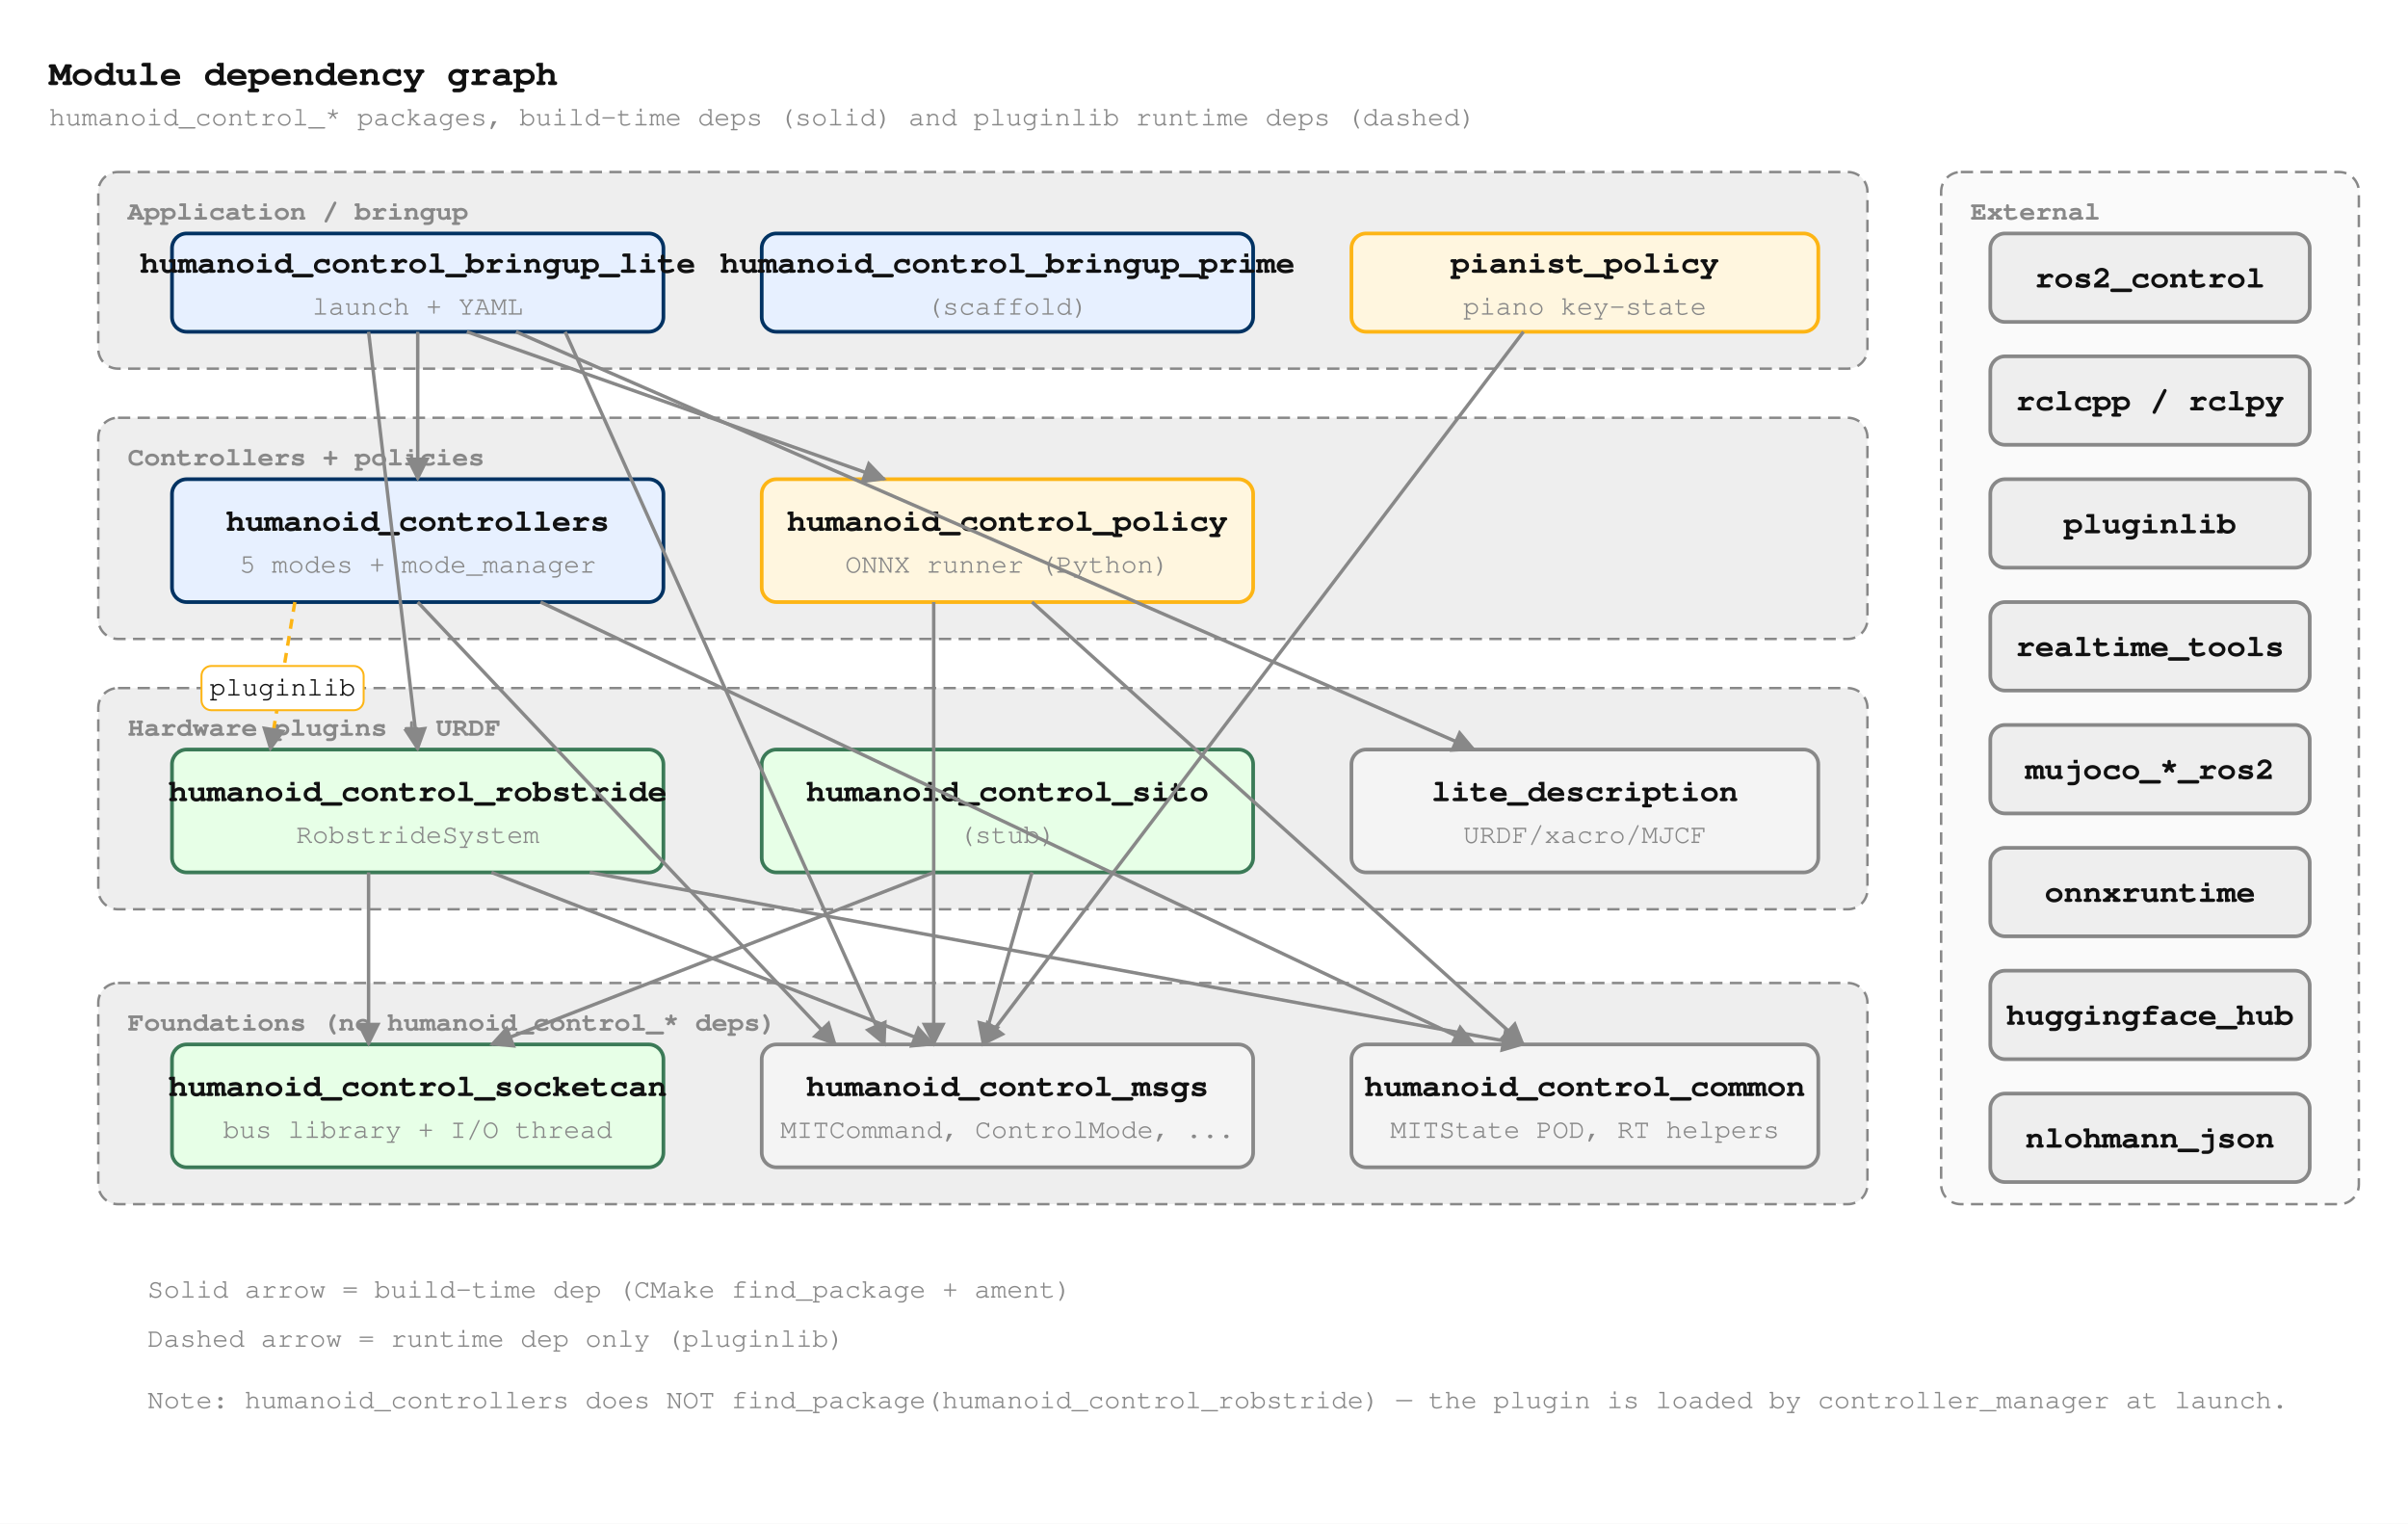
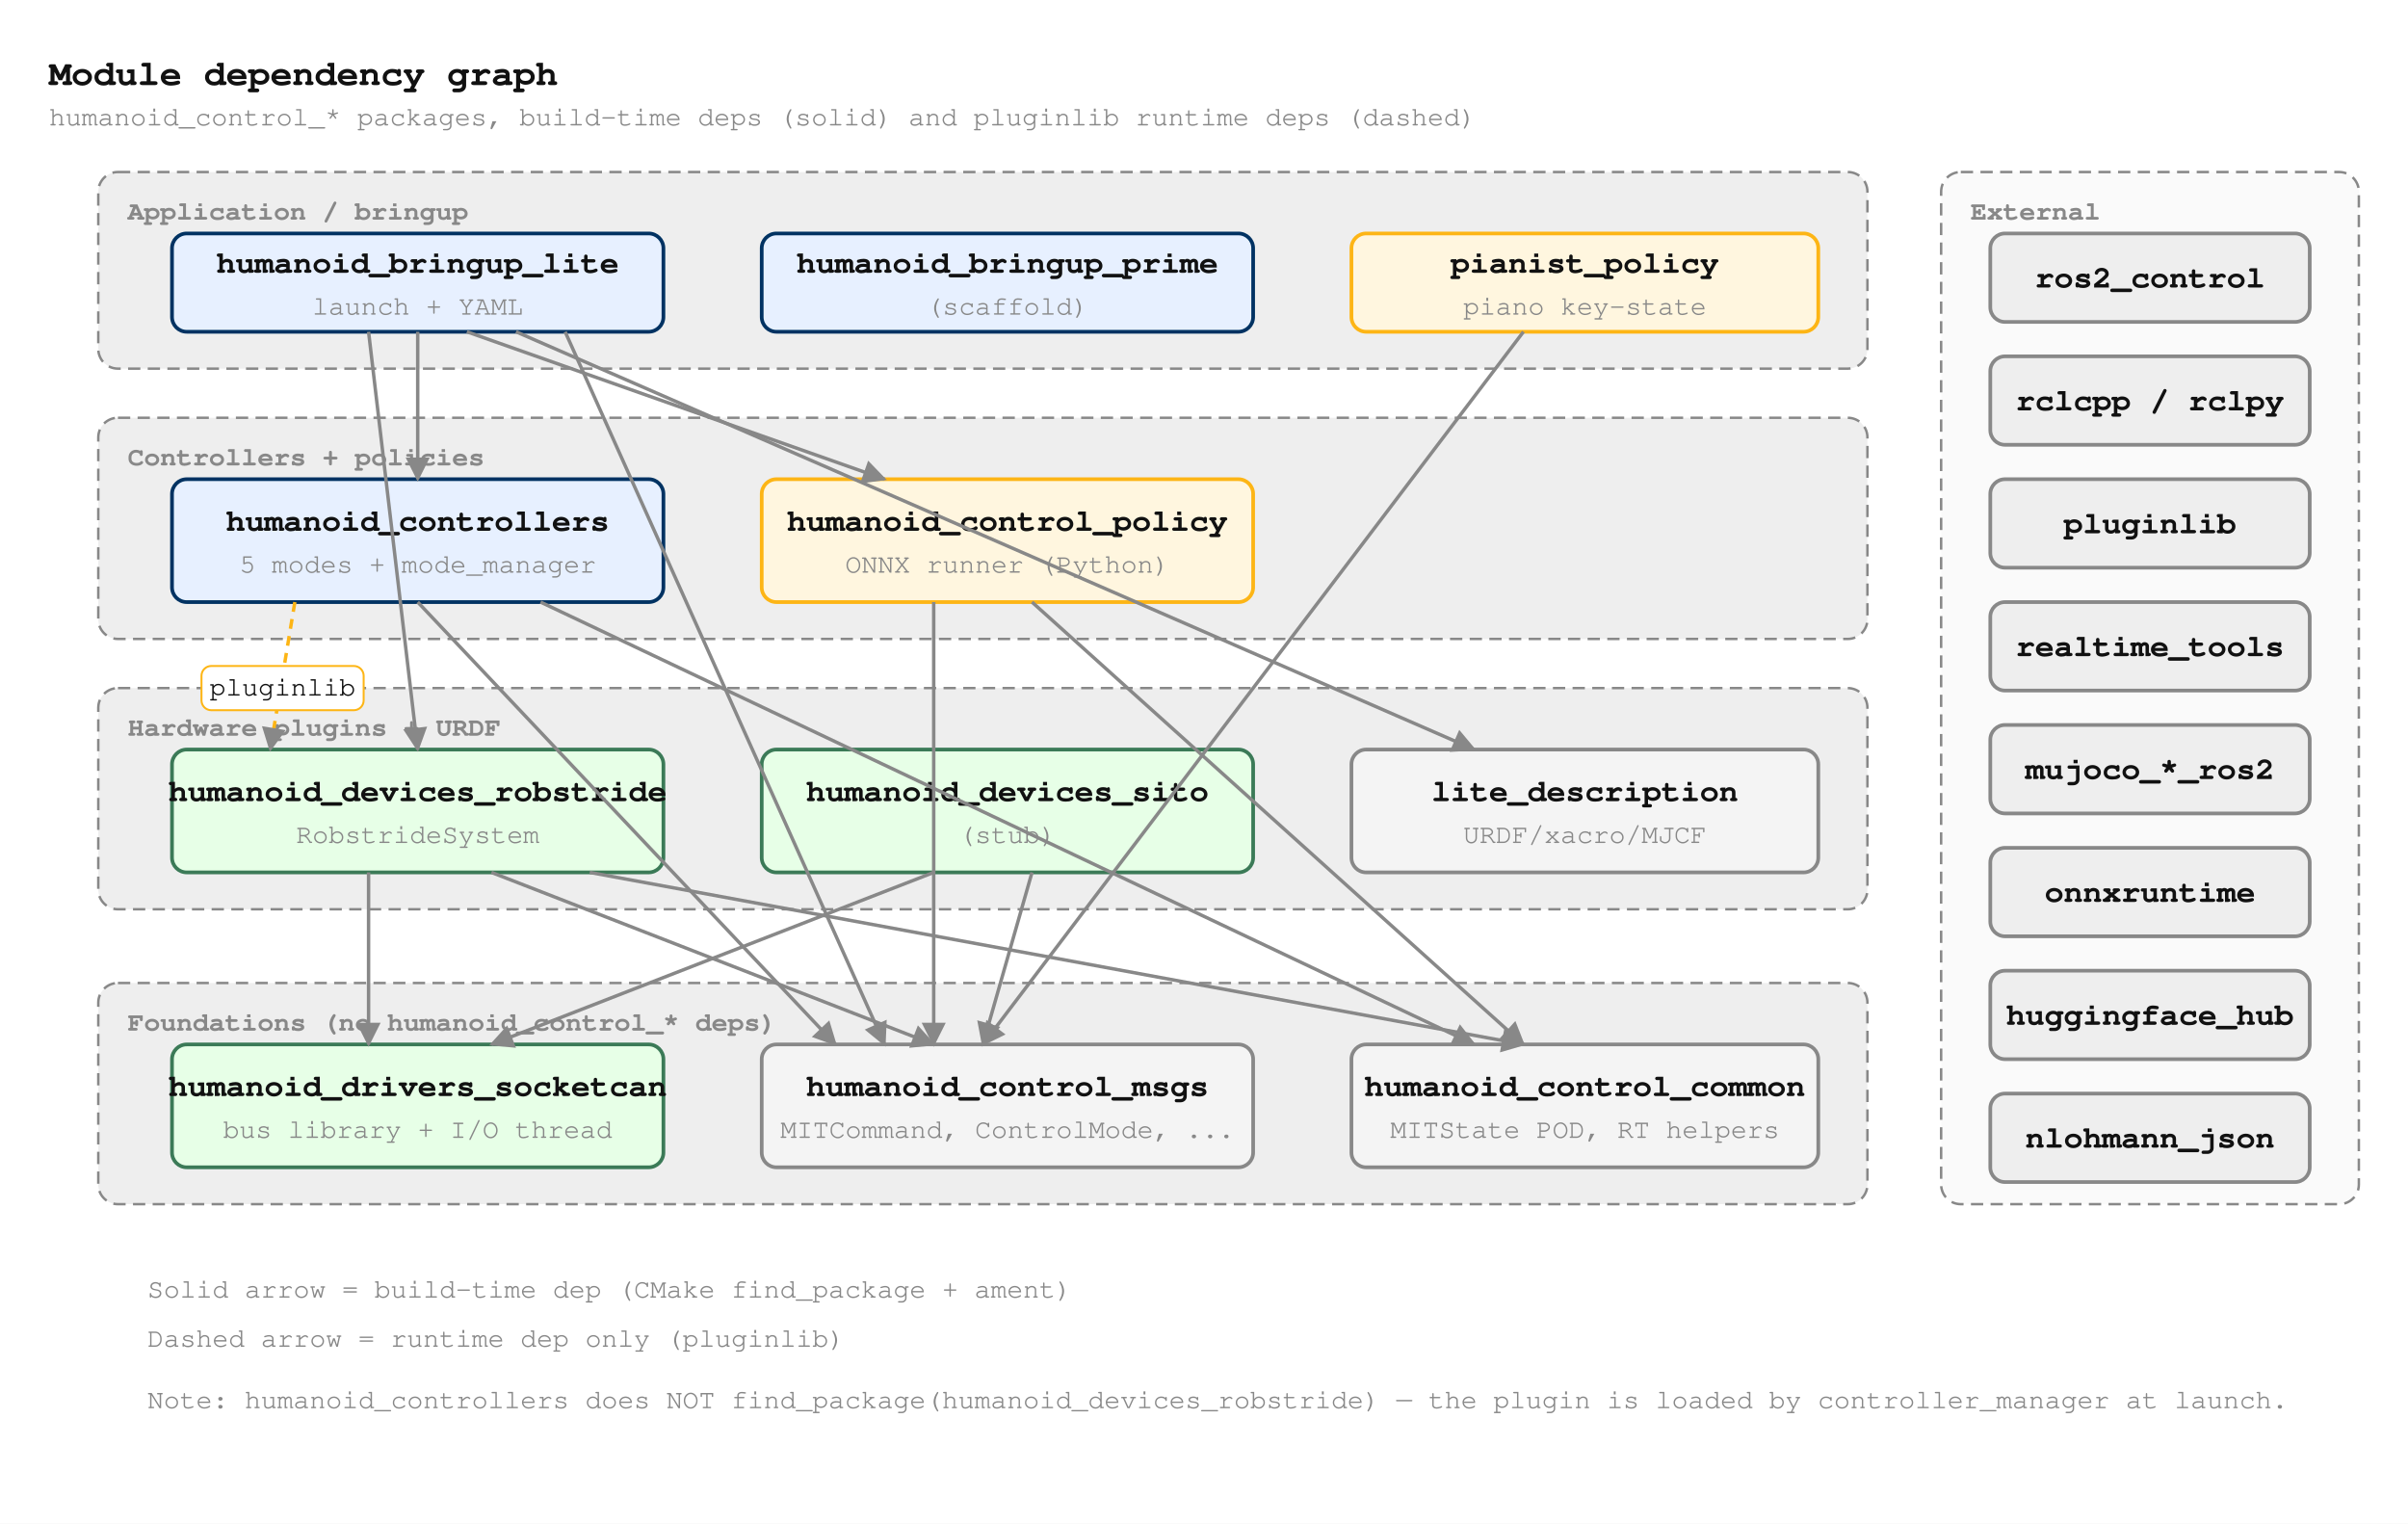
<svg xmlns="http://www.w3.org/2000/svg" viewBox="0 0 980 620" width="980" height="620" font-family="ui-monospace, Menlo, Consolas, Courier, monospace" font-size="13" fill="#111111" text-rendering="geometricPrecision">
  <defs>
    <marker id="arrow" viewBox="0 0 10 10" refX="9" refY="5" markerWidth="7" markerHeight="7" orient="auto-start-reverse">
      <path d="M 0 0 L 10 5 L 0 10 z" fill="#111111" />
    </marker>
    <marker id="arrow-grey" viewBox="0 0 10 10" refX="9" refY="5" markerWidth="7" markerHeight="7" orient="auto-start-reverse">
      <path d="M 0 0 L 10 5 L 0 10 z" fill="#888888" />
    </marker>
  </defs>
  <rect width="100%" height="100%" fill="white" />
  <text x="20" y="30" font-size="15" font-weight="700" text-anchor="start" fill="#111111" dominant-baseline="middle">Module dependency graph</text>
  <text x="20" y="48" font-size="11" font-weight="400" text-anchor="start" fill="#888888" dominant-baseline="middle">humanoid_control_* packages, build-time deps (solid) and pluginlib runtime deps (dashed)</text>
  <rect x="40" y="70" width="720" height="80" rx="8" ry="8" fill="#EEEEEE" stroke="#888888" stroke-width="1" stroke-dasharray="5 3" />
  <text x="52" y="86" font-size="11" font-weight="600" text-anchor="start" fill="#888888" dominant-baseline="middle">Application / bringup</text>
  <rect x="40" y="170" width="720" height="90" rx="8" ry="8" fill="#EEEEEE" stroke="#888888" stroke-width="1" stroke-dasharray="5 3" />
  <text x="52" y="186" font-size="11" font-weight="600" text-anchor="start" fill="#888888" dominant-baseline="middle">Controllers + policies</text>
  <rect x="40" y="280" width="720" height="90" rx="8" ry="8" fill="#EEEEEE" stroke="#888888" stroke-width="1" stroke-dasharray="5 3" />
  <text x="52" y="296" font-size="11" font-weight="600" text-anchor="start" fill="#888888" dominant-baseline="middle">Hardware plugins + URDF</text>
  <rect x="40" y="400" width="720" height="90" rx="8" ry="8" fill="#EEEEEE" stroke="#888888" stroke-width="1" stroke-dasharray="5 3" />
  <text x="52" y="416" font-size="11" font-weight="600" text-anchor="start" fill="#888888" dominant-baseline="middle">Foundations (no humanoid_control_* deps)</text>
  <rect x="790" y="70" width="170" height="420" rx="8" ry="8" fill="#FAFAFA" stroke="#888888" stroke-width="1" stroke-dasharray="5 3" />
  <text x="802" y="86" font-size="11" font-weight="600" text-anchor="start" fill="#888888" dominant-baseline="middle">External</text>
  <rect x="70" y="95" width="200" height="40" rx="6" ry="6" fill="#E7F0FF" stroke="#003262" stroke-width="1.5" />
-   <text x="170" y="107" font-size="13" font-weight="600" text-anchor="middle" fill="#111111" dominant-baseline="middle">humanoid_control_bringup_lite</text>
+   <text x="170" y="107" font-size="13" font-weight="600" text-anchor="middle" fill="#111111" dominant-baseline="middle">humanoid_bringup_lite</text>
  <text x="170" y="125" font-size="11" font-weight="400" text-anchor="middle" fill="#888888" dominant-baseline="middle">launch + YAML</text>
  <rect x="310" y="95" width="200" height="40" rx="6" ry="6" fill="#E7F0FF" stroke="#003262" stroke-width="1.5" />
-   <text x="410" y="107" font-size="13" font-weight="600" text-anchor="middle" fill="#111111" dominant-baseline="middle">humanoid_control_bringup_prime</text>
+   <text x="410" y="107" font-size="13" font-weight="600" text-anchor="middle" fill="#111111" dominant-baseline="middle">humanoid_bringup_prime</text>
  <text x="410" y="125" font-size="11" font-weight="400" text-anchor="middle" fill="#888888" dominant-baseline="middle">(scaffold)</text>
  <rect x="550" y="95" width="190" height="40" rx="6" ry="6" fill="#FFF6DF" stroke="#FDB515" stroke-width="1.5" />
  <text x="645" y="107" font-size="13" font-weight="600" text-anchor="middle" fill="#111111" dominant-baseline="middle">pianist_policy</text>
  <text x="645" y="125" font-size="11" font-weight="400" text-anchor="middle" fill="#888888" dominant-baseline="middle">piano key-state</text>
  <rect x="70" y="195" width="200" height="50" rx="6" ry="6" fill="#E7F0FF" stroke="#003262" stroke-width="1.5" />
  <text x="170" y="212" font-size="13" font-weight="600" text-anchor="middle" fill="#111111" dominant-baseline="middle">humanoid_controllers</text>
  <text x="170" y="230" font-size="11" font-weight="400" text-anchor="middle" fill="#888888" dominant-baseline="middle">5 modes + mode_manager</text>
  <rect x="310" y="195" width="200" height="50" rx="6" ry="6" fill="#FFF6DF" stroke="#FDB515" stroke-width="1.5" />
  <text x="410" y="212" font-size="13" font-weight="600" text-anchor="middle" fill="#111111" dominant-baseline="middle">humanoid_control_policy</text>
  <text x="410" y="230" font-size="11" font-weight="400" text-anchor="middle" fill="#888888" dominant-baseline="middle">ONNX runner (Python)</text>
  <rect x="70" y="305" width="200" height="50" rx="6" ry="6" fill="#E7FFE7" stroke="#3B7A57" stroke-width="1.5" />
-   <text x="170" y="322" font-size="13" font-weight="600" text-anchor="middle" fill="#111111" dominant-baseline="middle">humanoid_control_robstride</text>
+   <text x="170" y="322" font-size="13" font-weight="600" text-anchor="middle" fill="#111111" dominant-baseline="middle">humanoid_devices_robstride</text>
  <text x="170" y="340" font-size="11" font-weight="400" text-anchor="middle" fill="#888888" dominant-baseline="middle">RobstrideSystem</text>
  <rect x="310" y="305" width="200" height="50" rx="6" ry="6" fill="#E7FFE7" stroke="#3B7A57" stroke-width="1.5" />
-   <text x="410" y="322" font-size="13" font-weight="600" text-anchor="middle" fill="#111111" dominant-baseline="middle">humanoid_control_sito</text>
+   <text x="410" y="322" font-size="13" font-weight="600" text-anchor="middle" fill="#111111" dominant-baseline="middle">humanoid_devices_sito</text>
  <text x="410" y="340" font-size="11" font-weight="400" text-anchor="middle" fill="#888888" dominant-baseline="middle">(stub)</text>
  <rect x="550" y="305" width="190" height="50" rx="6" ry="6" fill="#F4F4F4" stroke="#888888" stroke-width="1.5" />
  <text x="645" y="322" font-size="13" font-weight="600" text-anchor="middle" fill="#111111" dominant-baseline="middle">lite_description</text>
  <text x="645" y="340" font-size="11" font-weight="400" text-anchor="middle" fill="#888888" dominant-baseline="middle">URDF/xacro/MJCF</text>
  <rect x="70" y="425" width="200" height="50" rx="6" ry="6" fill="#E7FFE7" stroke="#3B7A57" stroke-width="1.5" />
-   <text x="170" y="442" font-size="13" font-weight="600" text-anchor="middle" fill="#111111" dominant-baseline="middle">humanoid_control_socketcan</text>
+   <text x="170" y="442" font-size="13" font-weight="600" text-anchor="middle" fill="#111111" dominant-baseline="middle">humanoid_drivers_socketcan</text>
  <text x="170" y="460" font-size="11" font-weight="400" text-anchor="middle" fill="#888888" dominant-baseline="middle">bus library + I/O thread</text>
  <rect x="310" y="425" width="200" height="50" rx="6" ry="6" fill="#F4F4F4" stroke="#888888" stroke-width="1.5" />
  <text x="410" y="442" font-size="13" font-weight="600" text-anchor="middle" fill="#111111" dominant-baseline="middle">humanoid_control_msgs</text>
  <text x="410" y="460" font-size="11" font-weight="400" text-anchor="middle" fill="#888888" dominant-baseline="middle">MITCommand, ControlMode, ...</text>
  <rect x="550" y="425" width="190" height="50" rx="6" ry="6" fill="#F4F4F4" stroke="#888888" stroke-width="1.5" />
  <text x="645" y="442" font-size="13" font-weight="600" text-anchor="middle" fill="#111111" dominant-baseline="middle">humanoid_control_common</text>
  <text x="645" y="460" font-size="11" font-weight="400" text-anchor="middle" fill="#888888" dominant-baseline="middle">MITState POD, RT helpers</text>
  <rect x="810" y="95" width="130" height="36" rx="6" ry="6" fill="#EEEEEE" stroke="#888888" stroke-width="1.5" />
  <text x="875" y="113" font-size="13" font-weight="600" text-anchor="middle" fill="#111111" dominant-baseline="middle">ros2_control</text>
  <rect x="810" y="145" width="130" height="36" rx="6" ry="6" fill="#EEEEEE" stroke="#888888" stroke-width="1.5" />
  <text x="875" y="163" font-size="13" font-weight="600" text-anchor="middle" fill="#111111" dominant-baseline="middle">rclcpp / rclpy</text>
  <rect x="810" y="195" width="130" height="36" rx="6" ry="6" fill="#EEEEEE" stroke="#888888" stroke-width="1.5" />
  <text x="875" y="213" font-size="13" font-weight="600" text-anchor="middle" fill="#111111" dominant-baseline="middle">pluginlib</text>
  <rect x="810" y="245" width="130" height="36" rx="6" ry="6" fill="#EEEEEE" stroke="#888888" stroke-width="1.5" />
  <text x="875" y="263" font-size="13" font-weight="600" text-anchor="middle" fill="#111111" dominant-baseline="middle">realtime_tools</text>
  <rect x="810" y="295" width="130" height="36" rx="6" ry="6" fill="#EEEEEE" stroke="#888888" stroke-width="1.5" />
  <text x="875" y="313" font-size="13" font-weight="600" text-anchor="middle" fill="#111111" dominant-baseline="middle">mujoco_*_ros2</text>
  <rect x="810" y="345" width="130" height="36" rx="6" ry="6" fill="#EEEEEE" stroke="#888888" stroke-width="1.5" />
  <text x="875" y="363" font-size="13" font-weight="600" text-anchor="middle" fill="#111111" dominant-baseline="middle">onnxruntime</text>
  <rect x="810" y="395" width="130" height="36" rx="6" ry="6" fill="#EEEEEE" stroke="#888888" stroke-width="1.5" />
  <text x="875" y="413" font-size="13" font-weight="600" text-anchor="middle" fill="#111111" dominant-baseline="middle">huggingface_hub</text>
  <rect x="810" y="445" width="130" height="36" rx="6" ry="6" fill="#EEEEEE" stroke="#888888" stroke-width="1.5" />
  <text x="875" y="463" font-size="13" font-weight="600" text-anchor="middle" fill="#111111" dominant-baseline="middle">nlohmann_json</text>
  <line x1="170" y1="135" x2="170" y2="195" stroke="#888888" stroke-width="1.4" marker-end="url(#arrow-grey)" />
  <line x1="190" y1="135" x2="360" y2="195" stroke="#888888" stroke-width="1.4" marker-end="url(#arrow-grey)" />
  <line x1="150" y1="135" x2="170" y2="305" stroke="#888888" stroke-width="1.4" marker-end="url(#arrow-grey)" />
  <line x1="210" y1="135" x2="600" y2="305" stroke="#888888" stroke-width="1.4" marker-end="url(#arrow-grey)" />
  <line x1="230" y1="135" x2="360" y2="425" stroke="#888888" stroke-width="1.4" marker-end="url(#arrow-grey)" />
  <line x1="620" y1="135" x2="400" y2="425" stroke="#888888" stroke-width="1.4" marker-end="url(#arrow-grey)" />
  <line x1="380" y1="245" x2="380" y2="425" stroke="#888888" stroke-width="1.4" marker-end="url(#arrow-grey)" />
  <line x1="420" y1="245" x2="620" y2="425" stroke="#888888" stroke-width="1.4" marker-end="url(#arrow-grey)" />
  <line x1="170" y1="245" x2="340" y2="425" stroke="#888888" stroke-width="1.4" marker-end="url(#arrow-grey)" />
  <line x1="220" y1="245" x2="600" y2="425" stroke="#888888" stroke-width="1.4" marker-end="url(#arrow-grey)" />
  <line x1="150" y1="355" x2="150" y2="425" stroke="#888888" stroke-width="1.4" marker-end="url(#arrow-grey)" />
  <line x1="200" y1="355" x2="380" y2="425" stroke="#888888" stroke-width="1.4" marker-end="url(#arrow-grey)" />
  <line x1="240" y1="355" x2="620" y2="425" stroke="#888888" stroke-width="1.4" marker-end="url(#arrow-grey)" />
  <line x1="380" y1="355" x2="200" y2="425" stroke="#888888" stroke-width="1.4" marker-end="url(#arrow-grey)" />
  <line x1="420" y1="355" x2="400" y2="425" stroke="#888888" stroke-width="1.4" marker-end="url(#arrow-grey)" />
  <line x1="120" y1="245" x2="110" y2="305" stroke="#FDB515" stroke-width="1.4" stroke-dasharray="4 3" marker-end="url(#arrow-grey)" />
  <rect x="82" y="271" width="66" height="18" rx="4" ry="4" fill="white" stroke="#FDB515" stroke-width="0.8" />
  <text x="115" y="280" font-size="11" font-weight="400" text-anchor="middle" fill="#111111" dominant-baseline="middle">pluginlib</text>
  <text x="60" y="525" font-size="11" font-weight="400" text-anchor="start" fill="#888888" dominant-baseline="middle">Solid arrow = build-time dep (CMake find_package + ament)</text>
  <text x="60" y="545" font-size="11" font-weight="400" text-anchor="start" fill="#888888" dominant-baseline="middle">Dashed arrow = runtime dep only (pluginlib)</text>
-   <text x="60" y="570" font-size="11" font-weight="400" text-anchor="start" fill="#888888" dominant-baseline="middle">Note: humanoid_controllers does NOT find_package(humanoid_control_robstride) — the plugin is loaded by controller_manager at launch.</text>
+   <text x="60" y="570" font-size="11" font-weight="400" text-anchor="start" fill="#888888" dominant-baseline="middle">Note: humanoid_controllers does NOT find_package(humanoid_devices_robstride) — the plugin is loaded by controller_manager at launch.</text>
</svg>
